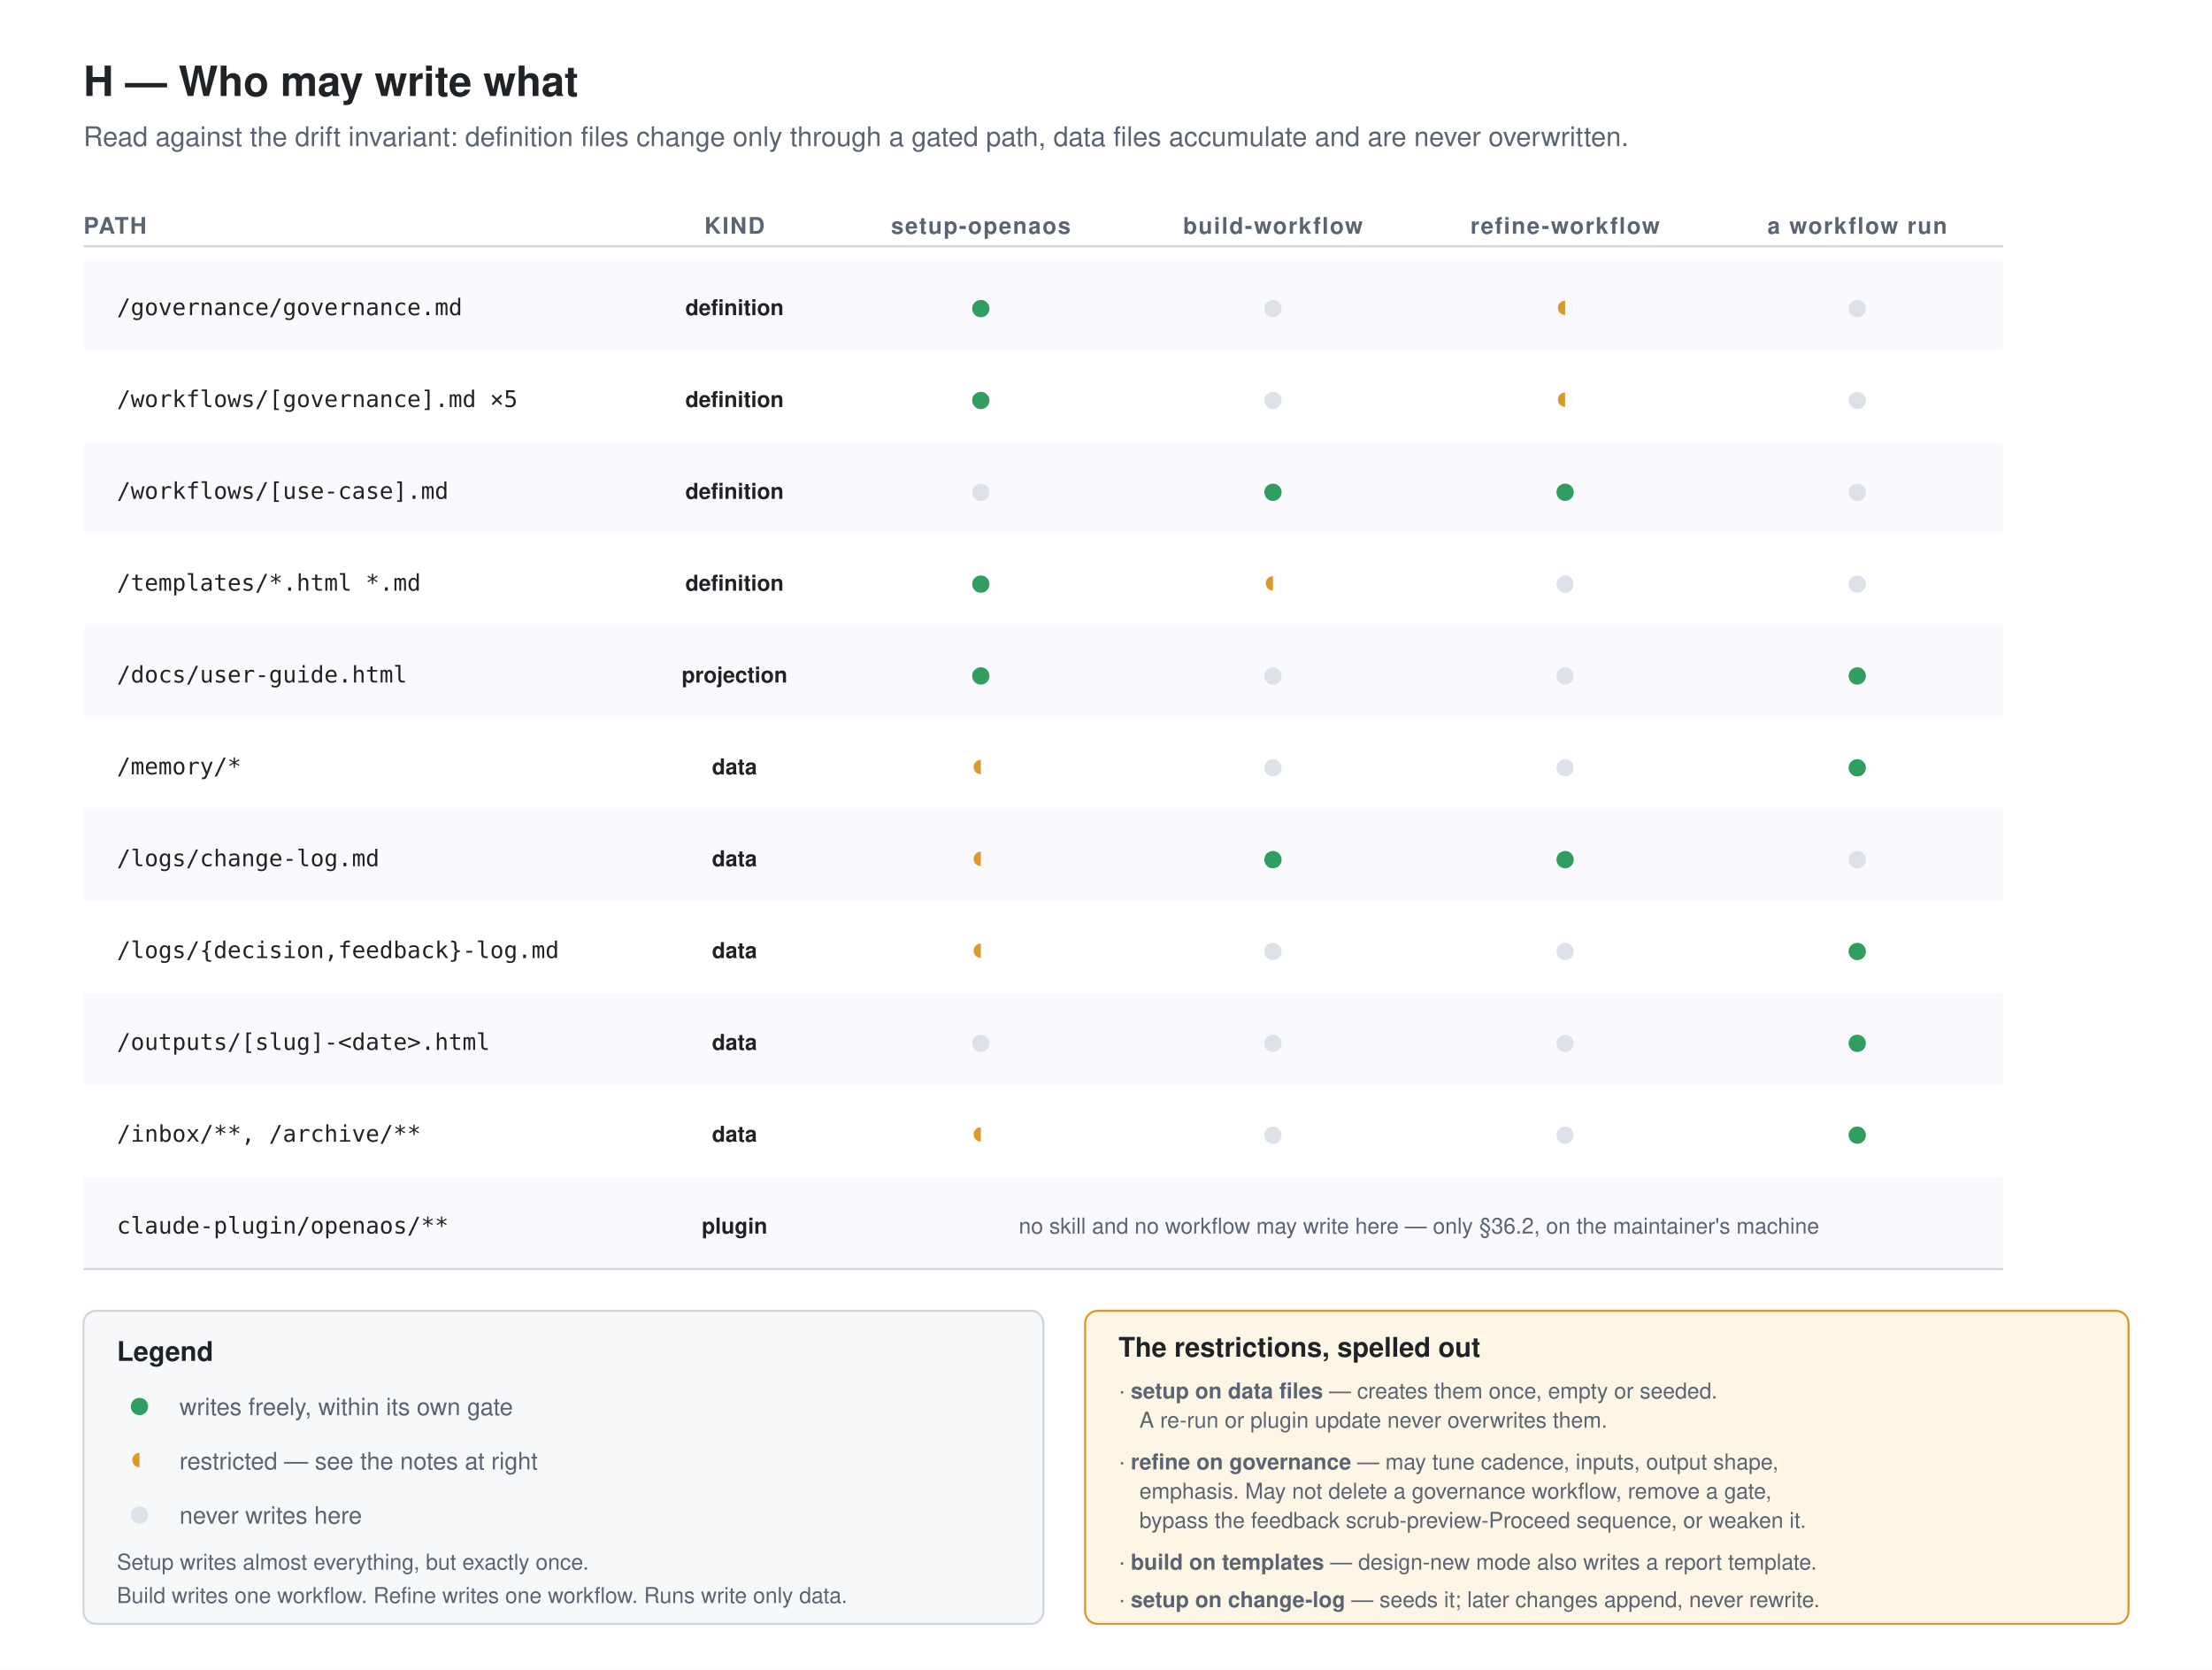
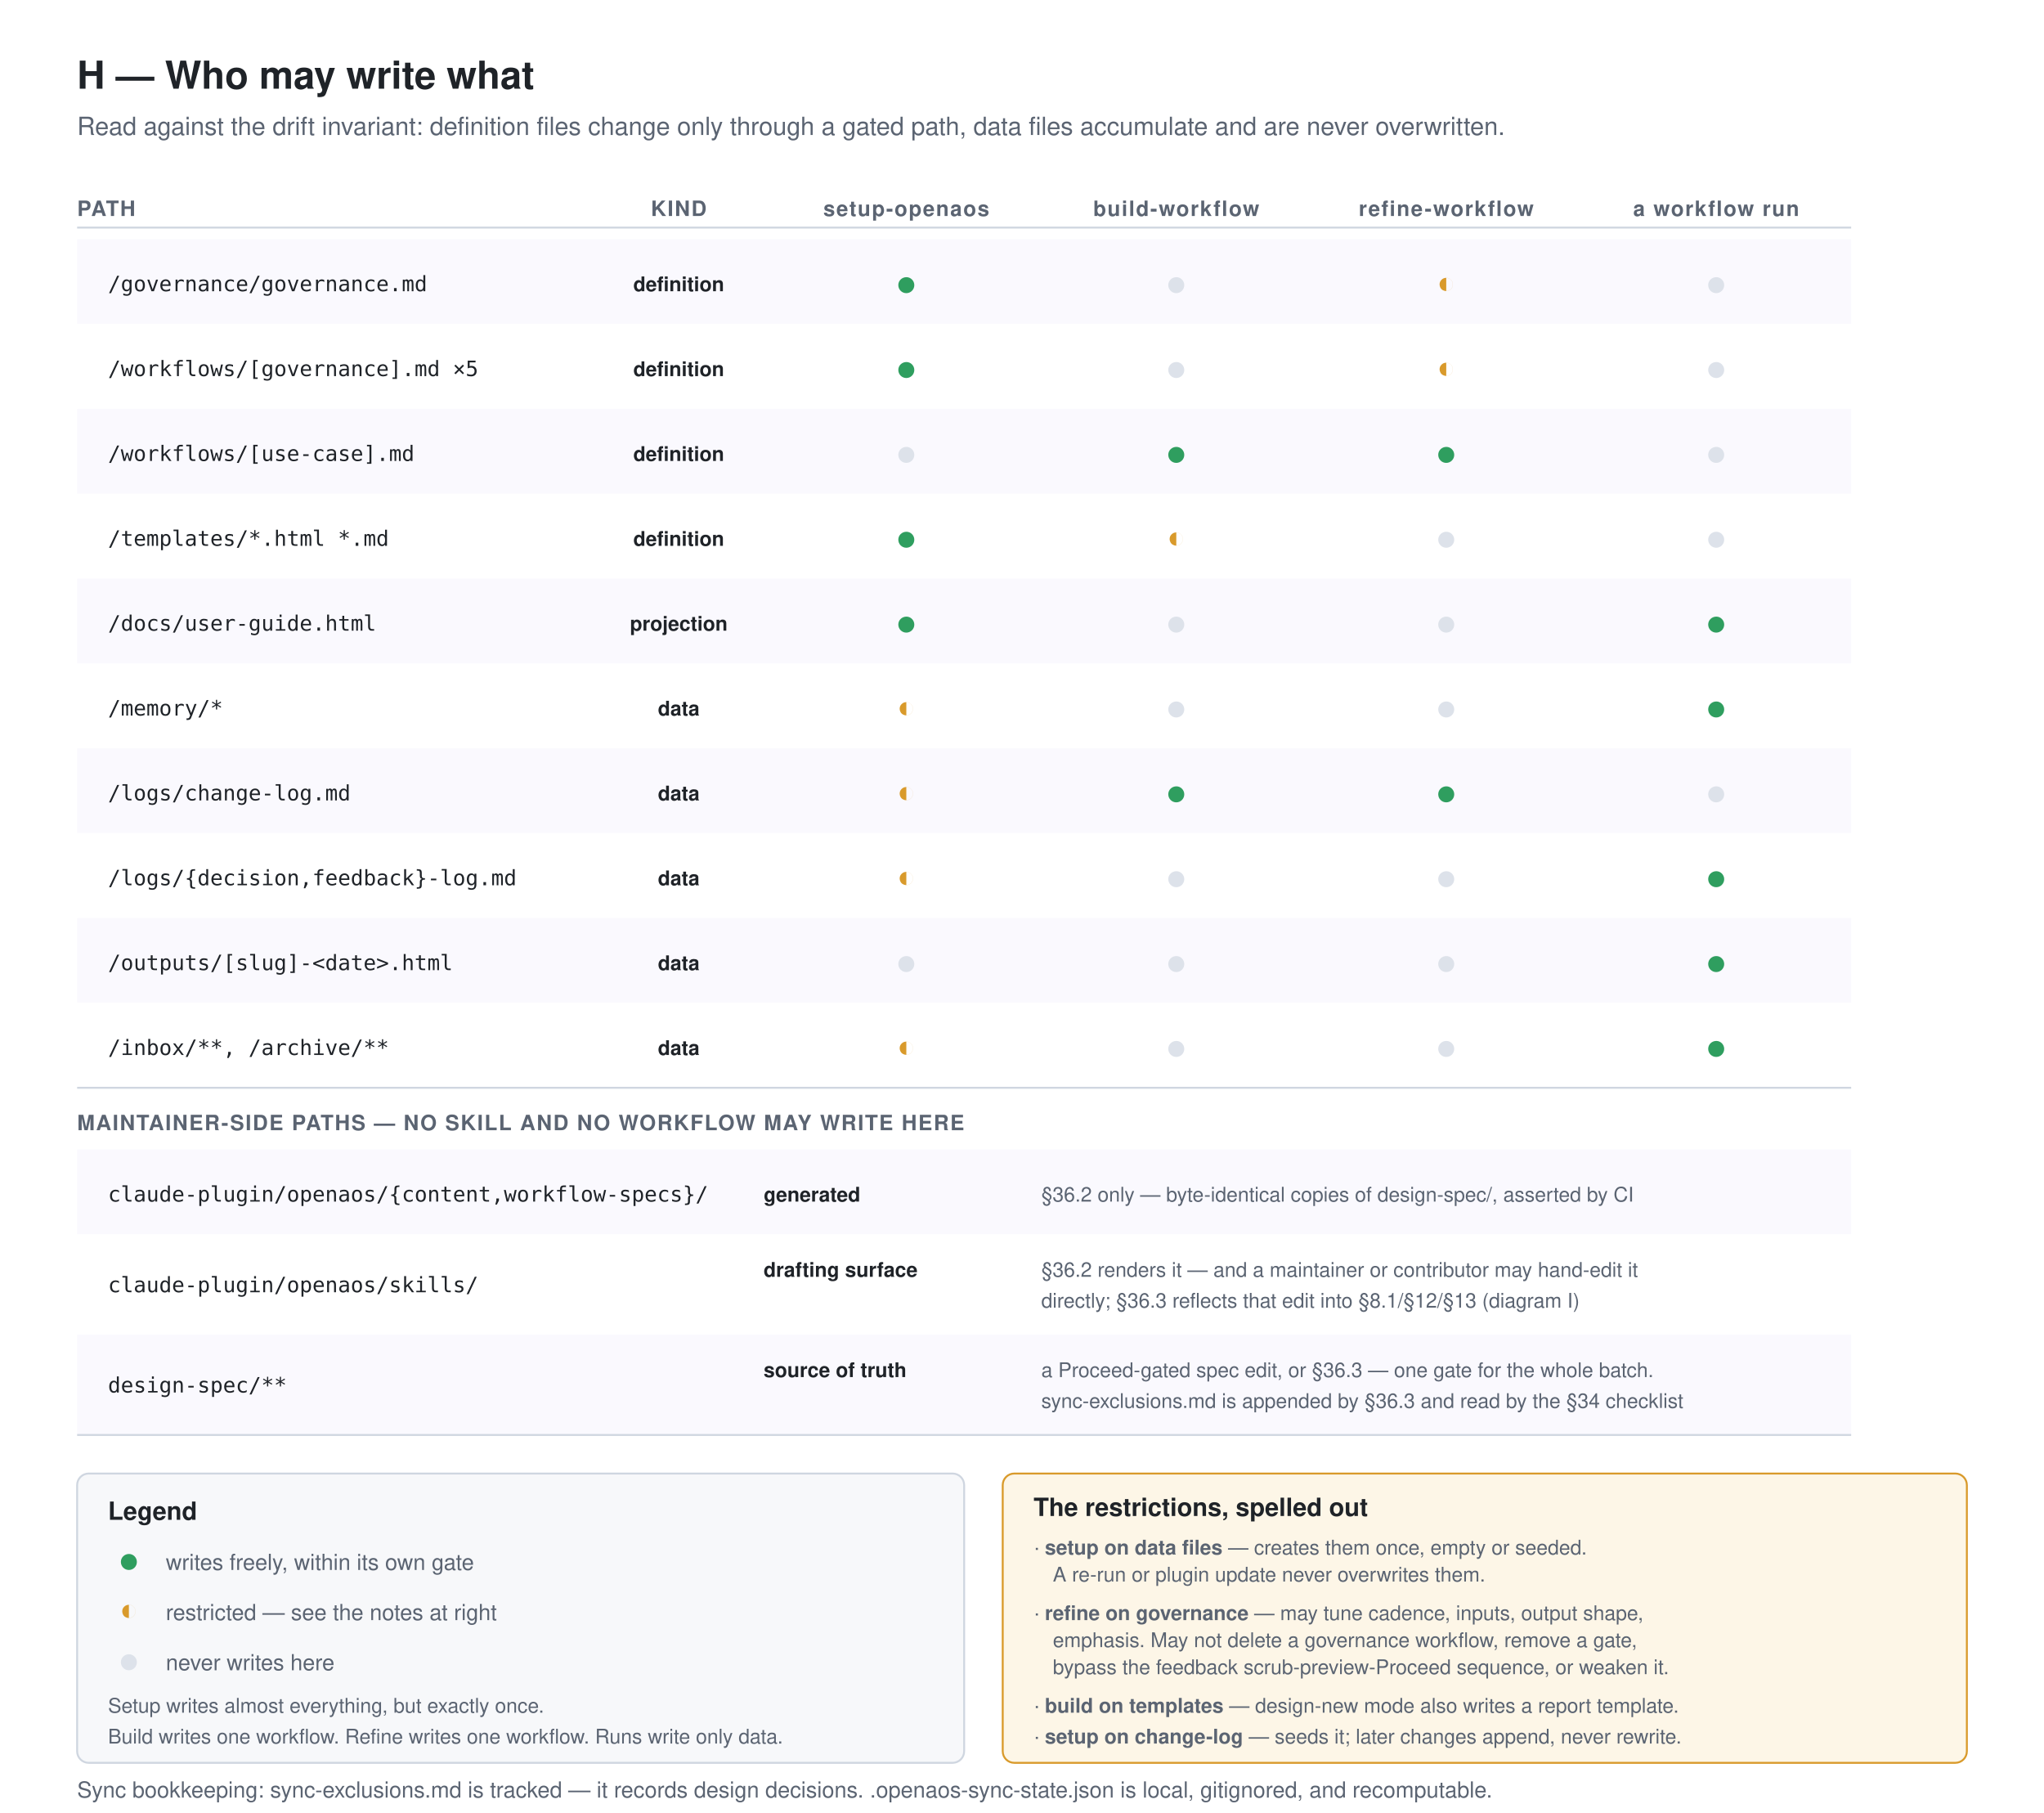
- <svg xmlns="http://www.w3.org/2000/svg" viewBox="0 0 1060 800" width="1060" height="800" font-family="Segoe UI, Helvetica, Arial, sans-serif">
+ <svg xmlns="http://www.w3.org/2000/svg" viewBox="0 0 1060 940" width="1060" height="940" font-family="Segoe UI, Helvetica, Arial, sans-serif">
  <style>
    .t { fill: #1f2328; }
    .m { fill: #5b6472; }
    .s { font-size: 13px; }
    .xs { font-size: 11.5px; }
    .xxs { font-size: 10.5px; }
    .mono { font-family: Consolas, monospace; font-size: 11px; }
    .hd { font-size: 11px; font-weight: 600; fill: #5b6472; letter-spacing: .06em; }
  </style>
-   <rect width="1060" height="800" fill="#ffffff" />
+   <rect width="1060" height="940" fill="#ffffff" />
  <text x="40" y="46" class="t" font-size="20" font-weight="600">H — Who may write what</text>
  <text x="40" y="70" class="m s">Read against the drift invariant: definition files change only through a gated path, data files accumulate and are never overwritten.</text>
  <g class="hd" text-anchor="middle">
    <text x="470" y="112">setup-openaos</text>
    <text x="610" y="112">build-workflow</text>
    <text x="750" y="112">refine-workflow</text>
    <text x="890" y="112">a workflow run</text>
  </g>
  <text x="40" y="112" class="hd">PATH</text>
  <text x="352" y="112" class="hd" text-anchor="middle">KIND</text>
  <g>
    <rect x="40" y="124" width="920" height="44" fill="#faf9fe" />
    <text x="56" y="151" class="t mono">/governance/governance.md</text>
    <text x="352" y="151" class="t xxs" text-anchor="middle" font-weight="600" fill="#6d5bd0">definition</text>
    <text x="470" y="152" font-size="16" text-anchor="middle" fill="#2f9e5f">●</text>
    <text x="610" y="152" font-size="16" text-anchor="middle" fill="#dde2ea">●</text>
    <text x="750" y="152" font-size="16" text-anchor="middle" fill="#d99a2b">◐</text>
    <text x="890" y="152" font-size="16" text-anchor="middle" fill="#dde2ea">●</text>
    <rect x="40" y="168" width="920" height="44" fill="#ffffff" />
    <text x="56" y="195" class="t mono">/workflows/[governance].md  ×5</text>
    <text x="352" y="195" class="t xxs" text-anchor="middle" font-weight="600" fill="#6d5bd0">definition</text>
    <text x="470" y="196" font-size="16" text-anchor="middle" fill="#2f9e5f">●</text>
    <text x="610" y="196" font-size="16" text-anchor="middle" fill="#dde2ea">●</text>
    <text x="750" y="196" font-size="16" text-anchor="middle" fill="#d99a2b">◐</text>
    <text x="890" y="196" font-size="16" text-anchor="middle" fill="#dde2ea">●</text>
    <rect x="40" y="212" width="920" height="44" fill="#faf9fe" />
    <text x="56" y="239" class="t mono">/workflows/[use-case].md</text>
    <text x="352" y="239" class="t xxs" text-anchor="middle" font-weight="600" fill="#6d5bd0">definition</text>
    <text x="470" y="240" font-size="16" text-anchor="middle" fill="#dde2ea">●</text>
    <text x="610" y="240" font-size="16" text-anchor="middle" fill="#2f9e5f">●</text>
    <text x="750" y="240" font-size="16" text-anchor="middle" fill="#2f9e5f">●</text>
    <text x="890" y="240" font-size="16" text-anchor="middle" fill="#dde2ea">●</text>
    <rect x="40" y="256" width="920" height="44" fill="#ffffff" />
    <text x="56" y="283" class="t mono">/templates/*.html  *.md</text>
    <text x="352" y="283" class="t xxs" text-anchor="middle" font-weight="600" fill="#6d5bd0">definition</text>
    <text x="470" y="284" font-size="16" text-anchor="middle" fill="#2f9e5f">●</text>
    <text x="610" y="284" font-size="16" text-anchor="middle" fill="#d99a2b">◐</text>
    <text x="750" y="284" font-size="16" text-anchor="middle" fill="#dde2ea">●</text>
    <text x="890" y="284" font-size="16" text-anchor="middle" fill="#dde2ea">●</text>
    <rect x="40" y="300" width="920" height="44" fill="#faf9fe" />
    <text x="56" y="327" class="t mono">/docs/user-guide.html</text>
    <text x="352" y="327" class="t xxs" text-anchor="middle" font-weight="600" fill="#6d5bd0">projection</text>
    <text x="470" y="328" font-size="16" text-anchor="middle" fill="#2f9e5f">●</text>
    <text x="610" y="328" font-size="16" text-anchor="middle" fill="#dde2ea">●</text>
    <text x="750" y="328" font-size="16" text-anchor="middle" fill="#dde2ea">●</text>
    <text x="890" y="328" font-size="16" text-anchor="middle" fill="#2f9e5f">●</text>
    <rect x="40" y="344" width="920" height="44" fill="#ffffff" />
    <text x="56" y="371" class="t mono">/memory/*</text>
    <text x="352" y="371" class="t xxs" text-anchor="middle" font-weight="600" fill="#e2725b">data</text>
    <text x="470" y="372" font-size="16" text-anchor="middle" fill="#d99a2b">◐</text>
    <text x="610" y="372" font-size="16" text-anchor="middle" fill="#dde2ea">●</text>
    <text x="750" y="372" font-size="16" text-anchor="middle" fill="#dde2ea">●</text>
    <text x="890" y="372" font-size="16" text-anchor="middle" fill="#2f9e5f">●</text>
    <rect x="40" y="388" width="920" height="44" fill="#faf9fe" />
    <text x="56" y="415" class="t mono">/logs/change-log.md</text>
    <text x="352" y="415" class="t xxs" text-anchor="middle" font-weight="600" fill="#e2725b">data</text>
    <text x="470" y="416" font-size="16" text-anchor="middle" fill="#d99a2b">◐</text>
    <text x="610" y="416" font-size="16" text-anchor="middle" fill="#2f9e5f">●</text>
    <text x="750" y="416" font-size="16" text-anchor="middle" fill="#2f9e5f">●</text>
    <text x="890" y="416" font-size="16" text-anchor="middle" fill="#dde2ea">●</text>
    <rect x="40" y="432" width="920" height="44" fill="#ffffff" />
    <text x="56" y="459" class="t mono">/logs/{decision,feedback}-log.md</text>
    <text x="352" y="459" class="t xxs" text-anchor="middle" font-weight="600" fill="#e2725b">data</text>
    <text x="470" y="460" font-size="16" text-anchor="middle" fill="#d99a2b">◐</text>
    <text x="610" y="460" font-size="16" text-anchor="middle" fill="#dde2ea">●</text>
    <text x="750" y="460" font-size="16" text-anchor="middle" fill="#dde2ea">●</text>
    <text x="890" y="460" font-size="16" text-anchor="middle" fill="#2f9e5f">●</text>
    <rect x="40" y="476" width="920" height="44" fill="#faf9fe" />
    <text x="56" y="503" class="t mono">/outputs/[slug]-&lt;date&gt;.html</text>
    <text x="352" y="503" class="t xxs" text-anchor="middle" font-weight="600" fill="#e2725b">data</text>
    <text x="470" y="504" font-size="16" text-anchor="middle" fill="#dde2ea">●</text>
    <text x="610" y="504" font-size="16" text-anchor="middle" fill="#dde2ea">●</text>
    <text x="750" y="504" font-size="16" text-anchor="middle" fill="#dde2ea">●</text>
    <text x="890" y="504" font-size="16" text-anchor="middle" fill="#2f9e5f">●</text>
    <rect x="40" y="520" width="920" height="44" fill="#ffffff" />
    <text x="56" y="547" class="t mono">/inbox/**, /archive/**</text>
    <text x="352" y="547" class="t xxs" text-anchor="middle" font-weight="600" fill="#e2725b">data</text>
    <text x="470" y="548" font-size="16" text-anchor="middle" fill="#d99a2b">◐</text>
    <text x="610" y="548" font-size="16" text-anchor="middle" fill="#dde2ea">●</text>
    <text x="750" y="548" font-size="16" text-anchor="middle" fill="#dde2ea">●</text>
    <text x="890" y="548" font-size="16" text-anchor="middle" fill="#2f9e5f">●</text>
-     <rect x="40" y="564" width="920" height="44" fill="#faf9fe" />
-     <text x="56" y="591" class="t mono">claude-plugin/openaos/**</text>
-     <text x="352" y="591" class="t xxs" text-anchor="middle" font-weight="600" fill="#1a9c96">plugin</text>
-     <text x="680" y="591" class="m xxs" text-anchor="middle">no skill and no workflow may write here — only §36.2, on the maintainer's machine</text>
  </g>
  <line x1="40" y1="118" x2="960" y2="118" stroke="#cfd6e0" />
-   <line x1="40" y1="608" x2="960" y2="608" stroke="#cfd6e0" />
-   <rect x="40" y="628" width="460" height="150" rx="6" fill="#f7f8fa" stroke="#cfd6e0" />
-   <text x="56" y="652" class="t s" font-weight="600">Legend</text>
-   <text x="62" y="678" font-size="16" fill="#2f9e5f">●</text>
-   <text x="86" y="678" class="m xs">writes freely, within its own gate</text>
-   <text x="62" y="704" font-size="16" fill="#d99a2b">◐</text>
-   <text x="86" y="704" class="m xs">restricted — see the notes at right</text>
-   <text x="62" y="730" font-size="16" fill="#dde2ea">●</text>
-   <text x="86" y="730" class="m xs">never writes here</text>
-   <text x="56" y="752" class="m xxs">Setup writes almost everything, but exactly once.</text>
-   <text x="56" y="768" class="m xxs">Build writes one workflow. Refine writes one workflow. Runs write only data.</text>
-   <rect x="520" y="628" width="500" height="150" rx="6" fill="#fdf6e7" stroke="#d99a2b" />
-   <text x="536" y="650" class="t s" font-weight="600">The restrictions, spelled out</text>
-   <text x="536" y="670" class="m xxs">· <tspan font-weight="600">setup on data files</tspan> — creates them once, empty or seeded.</text>
-   <text x="546" y="684" class="m xxs">A re-run or plugin update never overwrites them.</text>
-   <text x="536" y="704" class="m xxs">· <tspan font-weight="600">refine on governance</tspan> — may tune cadence, inputs, output shape,</text>
-   <text x="546" y="718" class="m xxs">emphasis. May not delete a governance workflow, remove a gate,</text>
-   <text x="546" y="732" class="m xxs">bypass the feedback scrub-preview-Proceed sequence, or weaken it.</text>
-   <text x="536" y="752" class="m xxs">· <tspan font-weight="600">build on templates</tspan> — design-new mode also writes a report template.</text>
-   <text x="536" y="770" class="m xxs">· <tspan font-weight="600">setup on change-log</tspan> — seeds it; later changes append, never rewrite.</text>
+   <line x1="40" y1="564" x2="960" y2="564" stroke="#cfd6e0" />
+   <text x="40" y="586" class="hd">MAINTAINER-SIDE PATHS — NO SKILL AND NO WORKFLOW MAY WRITE HERE</text>
+   <g>
+     <rect x="40" y="596" width="920" height="44" fill="#faf9fe" />
+     <text x="56" y="623" class="t mono">claude-plugin/openaos/{content,workflow-specs}/</text>
+     <text x="396" y="623" class="t xxs" font-weight="600" fill="#1a9c96">generated</text>
+     <text x="540" y="623" class="m xxs">§36.2 only — byte-identical copies of design-spec/, asserted by CI</text>
+     <rect x="40" y="640" width="920" height="52" fill="#ffffff" />
+     <text x="56" y="670" class="t mono">claude-plugin/openaos/skills/</text>
+     <text x="396" y="662" class="t xxs" font-weight="600" fill="#6d5bd0">drafting surface</text>
+     <text x="540" y="662" class="m xxs">§36.2 renders it — and a maintainer or contributor may hand-edit it</text>
+     <text x="540" y="678" class="m xxs">directly; §36.3 reflects that edit into §8.1/§12/§13 (diagram I)</text>
+     <rect x="40" y="692" width="920" height="52" fill="#faf9fe" />
+     <text x="56" y="722" class="t mono">design-spec/**</text>
+     <text x="396" y="714" class="t xxs" font-weight="600" fill="#6d5bd0">source of truth</text>
+     <text x="540" y="714" class="m xxs">a Proceed-gated spec edit, or §36.3 — one gate for the whole batch.</text>
+     <text x="540" y="730" class="m xxs">sync-exclusions.md is appended by §36.3 and read by the §34 checklist</text>
+   </g>
+   <line x1="40" y1="744" x2="960" y2="744" stroke="#cfd6e0" />
+   <rect x="40" y="764" width="460" height="150" rx="6" fill="#f7f8fa" stroke="#cfd6e0" />
+   <text x="56" y="788" class="t s" font-weight="600">Legend</text>
+   <text x="62" y="814" font-size="16" fill="#2f9e5f">●</text>
+   <text x="86" y="814" class="m xs">writes freely, within its own gate</text>
+   <text x="62" y="840" font-size="16" fill="#d99a2b">◐</text>
+   <text x="86" y="840" class="m xs">restricted — see the notes at right</text>
+   <text x="62" y="866" font-size="16" fill="#dde2ea">●</text>
+   <text x="86" y="866" class="m xs">never writes here</text>
+   <text x="56" y="888" class="m xxs">Setup writes almost everything, but exactly once.</text>
+   <text x="56" y="904" class="m xxs">Build writes one workflow. Refine writes one workflow. Runs write only data.</text>
+   <rect x="520" y="764" width="500" height="150" rx="6" fill="#fdf6e7" stroke="#d99a2b" />
+   <text x="536" y="786" class="t s" font-weight="600">The restrictions, spelled out</text>
+   <text x="536" y="806" class="m xxs">· <tspan font-weight="600">setup on data files</tspan> — creates them once, empty or seeded.</text>
+   <text x="546" y="820" class="m xxs">A re-run or plugin update never overwrites them.</text>
+   <text x="536" y="840" class="m xxs">· <tspan font-weight="600">refine on governance</tspan> — may tune cadence, inputs, output shape,</text>
+   <text x="546" y="854" class="m xxs">emphasis. May not delete a governance workflow, remove a gate,</text>
+   <text x="546" y="868" class="m xxs">bypass the feedback scrub-preview-Proceed sequence, or weaken it.</text>
+   <text x="536" y="888" class="m xxs">· <tspan font-weight="600">build on templates</tspan> — design-new mode also writes a report template.</text>
+   <text x="536" y="904" class="m xxs">· <tspan font-weight="600">setup on change-log</tspan> — seeds it; later changes append, never rewrite.</text>
+   <text x="40" y="932" class="m xs">Sync bookkeeping: sync-exclusions.md is tracked — it records design decisions. .openaos-sync-state.json is local, gitignored, and recomputable.</text>
</svg>
